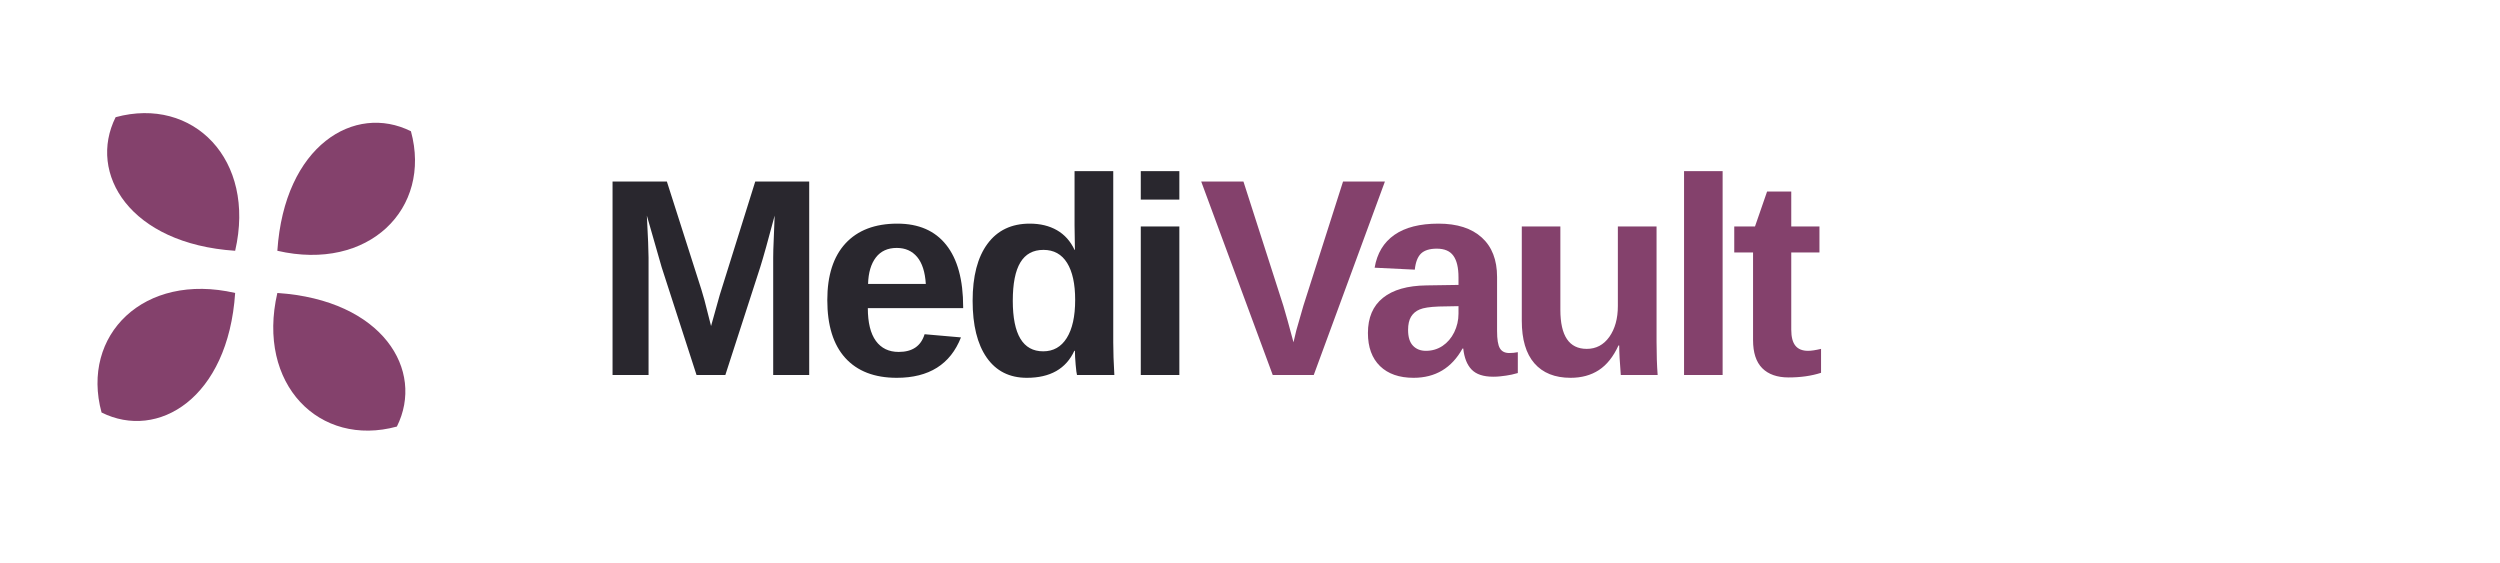
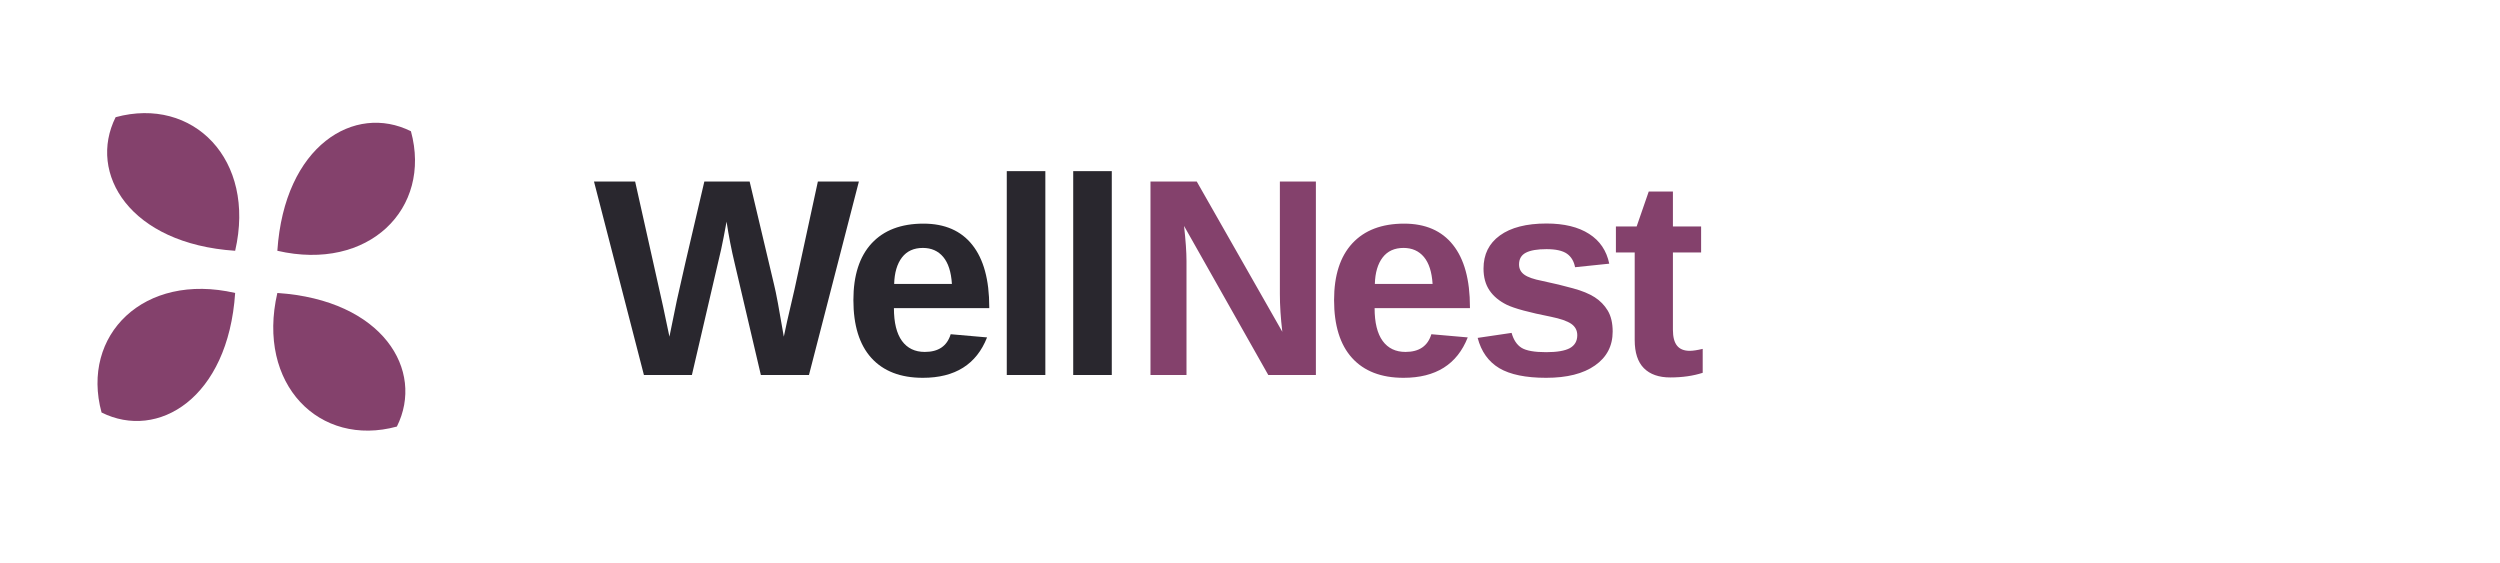
- <svg xmlns="http://www.w3.org/2000/svg" viewBox="0 0 320 72" role="img" aria-label="MediVault Leaf fold">
+ <svg xmlns="http://www.w3.org/2000/svg" viewBox="0 0 320 72" role="img" aria-label="WellNest Leaf fold">
  <g transform="translate(4 6) scale(.9)" color="#84416c">
    <path d="M29 29C14 28 8 18 12 10C23 7 32 16 29 29Z" transform="rotate(0 32 32)" fill="currentColor" />
    <path d="M29 29C14 28 8 18 12 10C23 7 32 16 29 29Z" transform="rotate(90 32 32)" fill="currentColor" />
    <path d="M29 29C14 28 8 18 12 10C23 7 32 16 29 29Z" transform="rotate(180 32 32)" fill="currentColor" />
    <path d="M29 29C14 28 8 18 12 10C23 7 32 16 29 29Z" transform="rotate(270 32 32)" fill="currentColor" />
  </g>
-   <text x="76" y="48" font-family="Arial,sans-serif" font-size="36" font-weight="600" letter-spacing="-1.5" fill="#29272e">Medi<tspan fill="#84416c">Vault</tspan>
+   <text x="76" y="48" font-family="Arial,sans-serif" font-size="36" font-weight="600" letter-spacing="-1.5" fill="#29272e">Well<tspan fill="#84416c">Nest</tspan>
  </text>
</svg>
